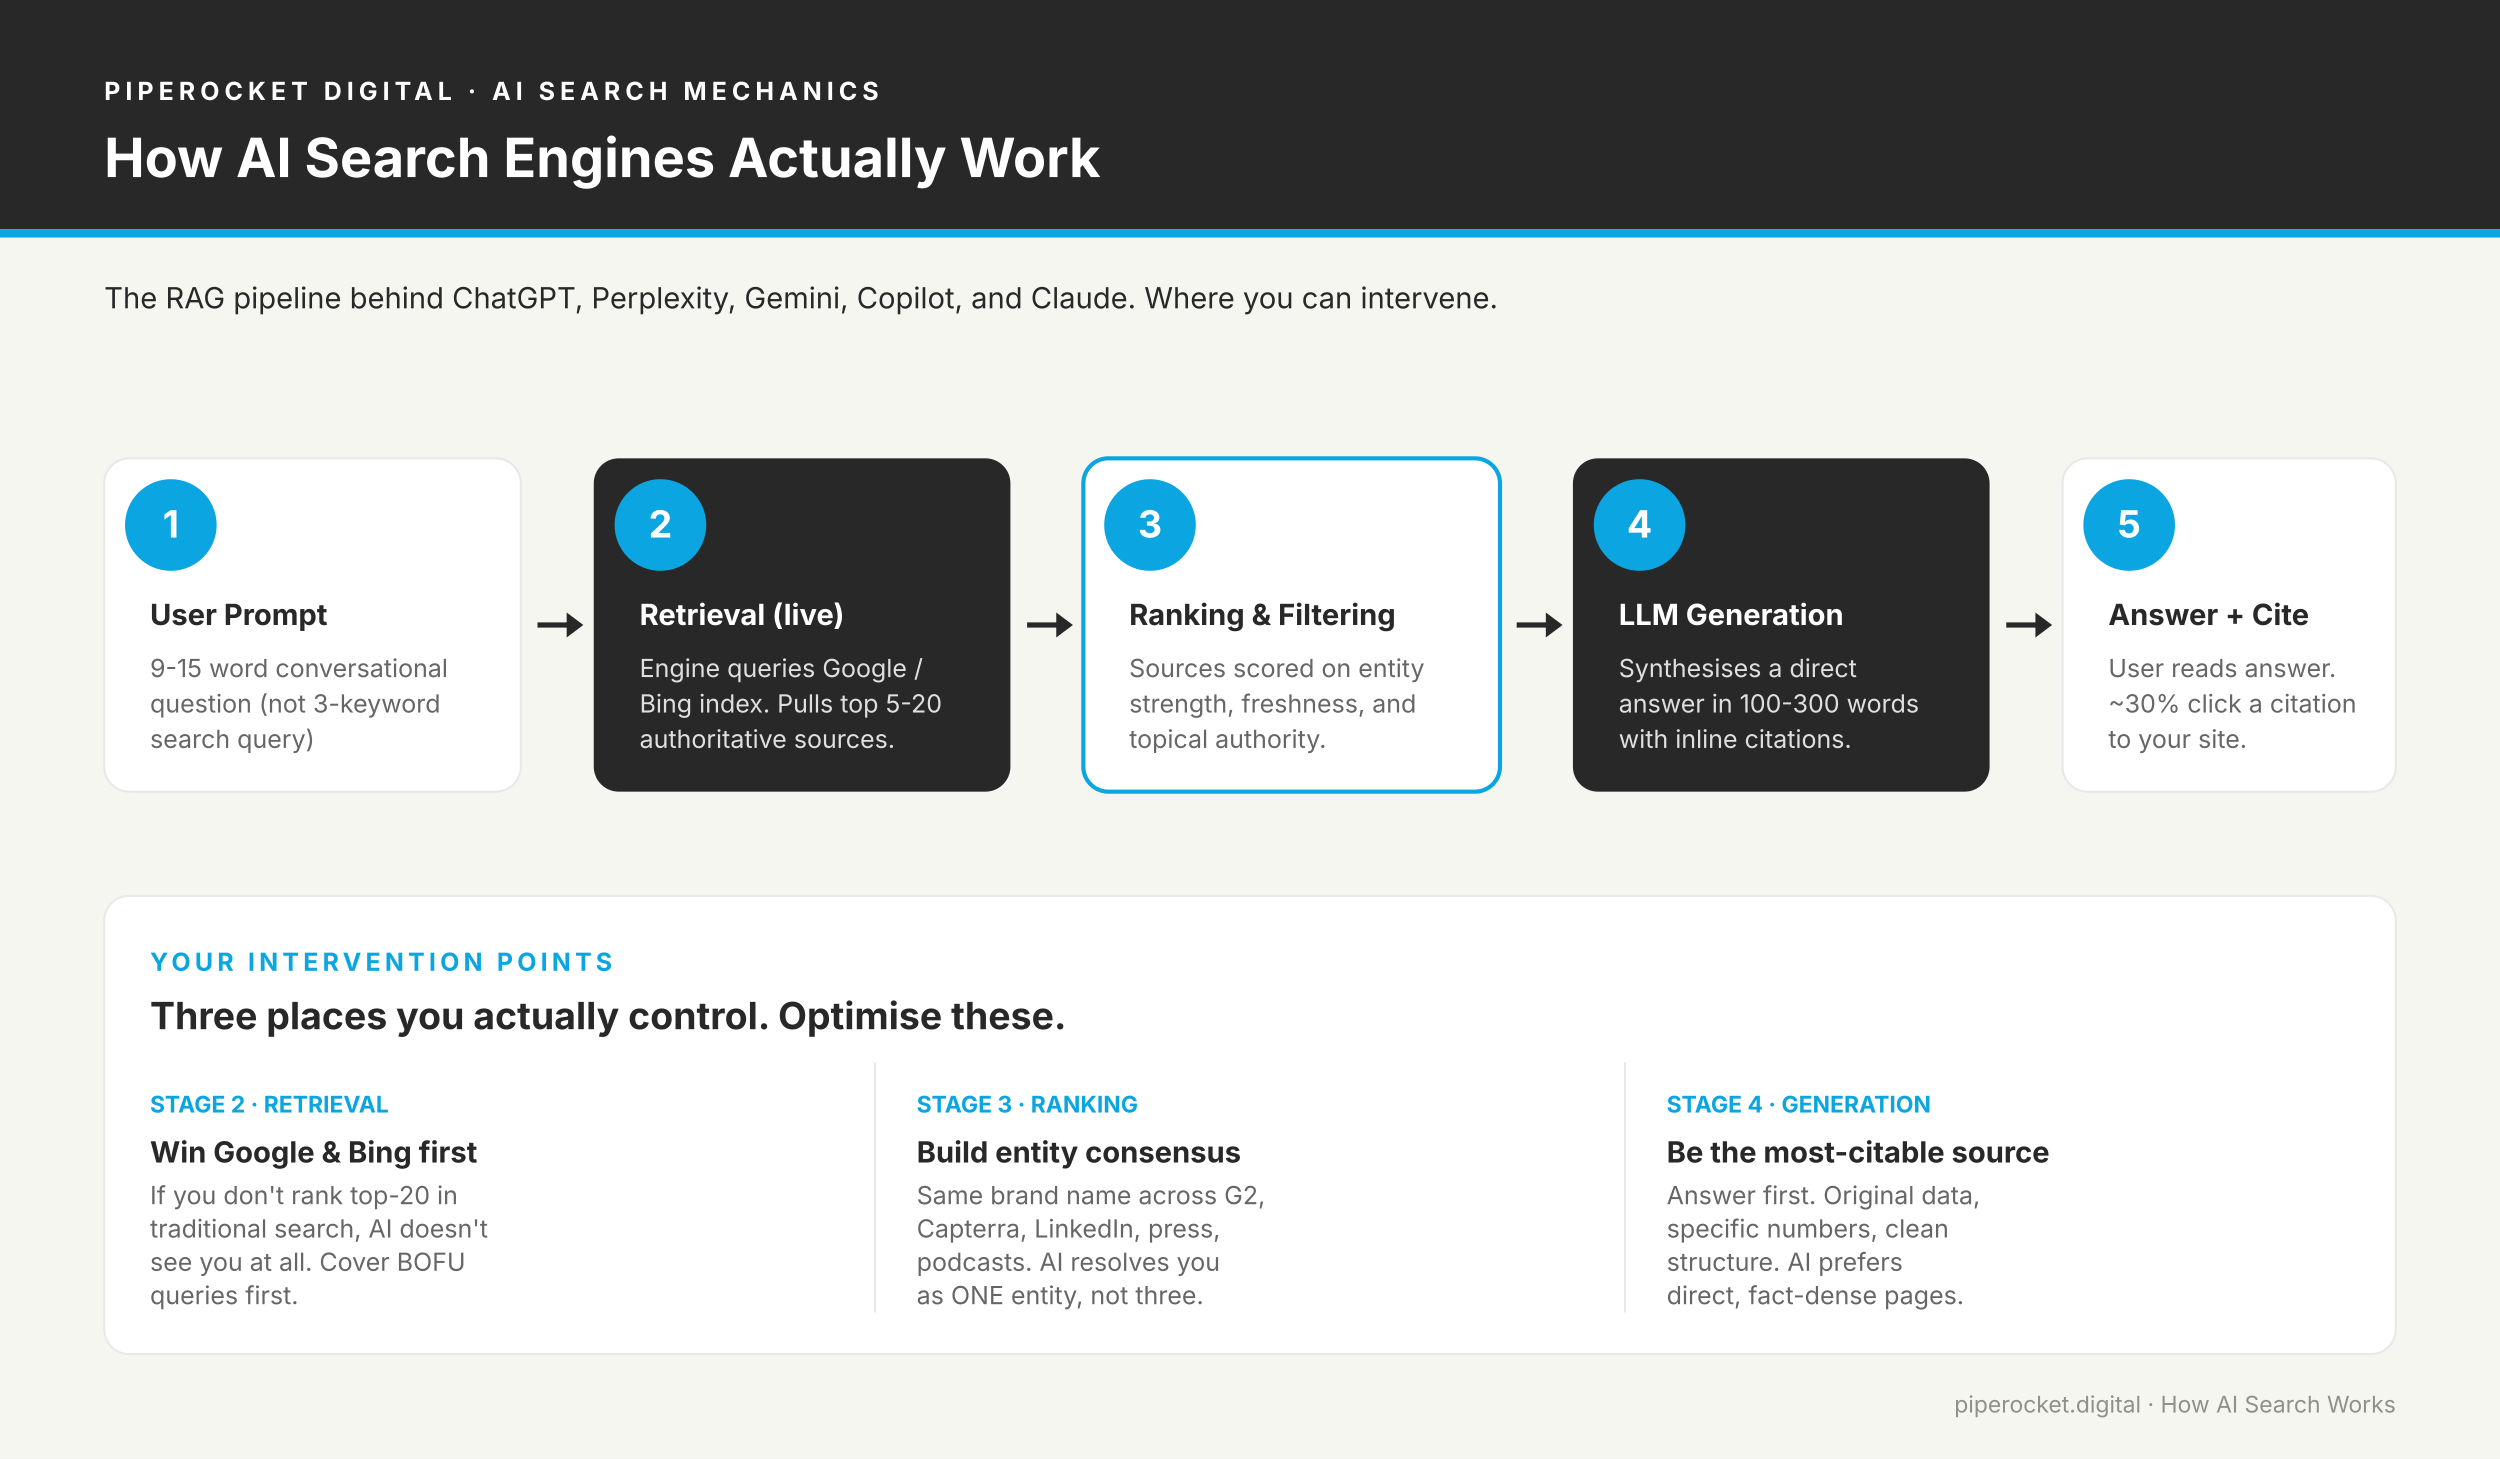
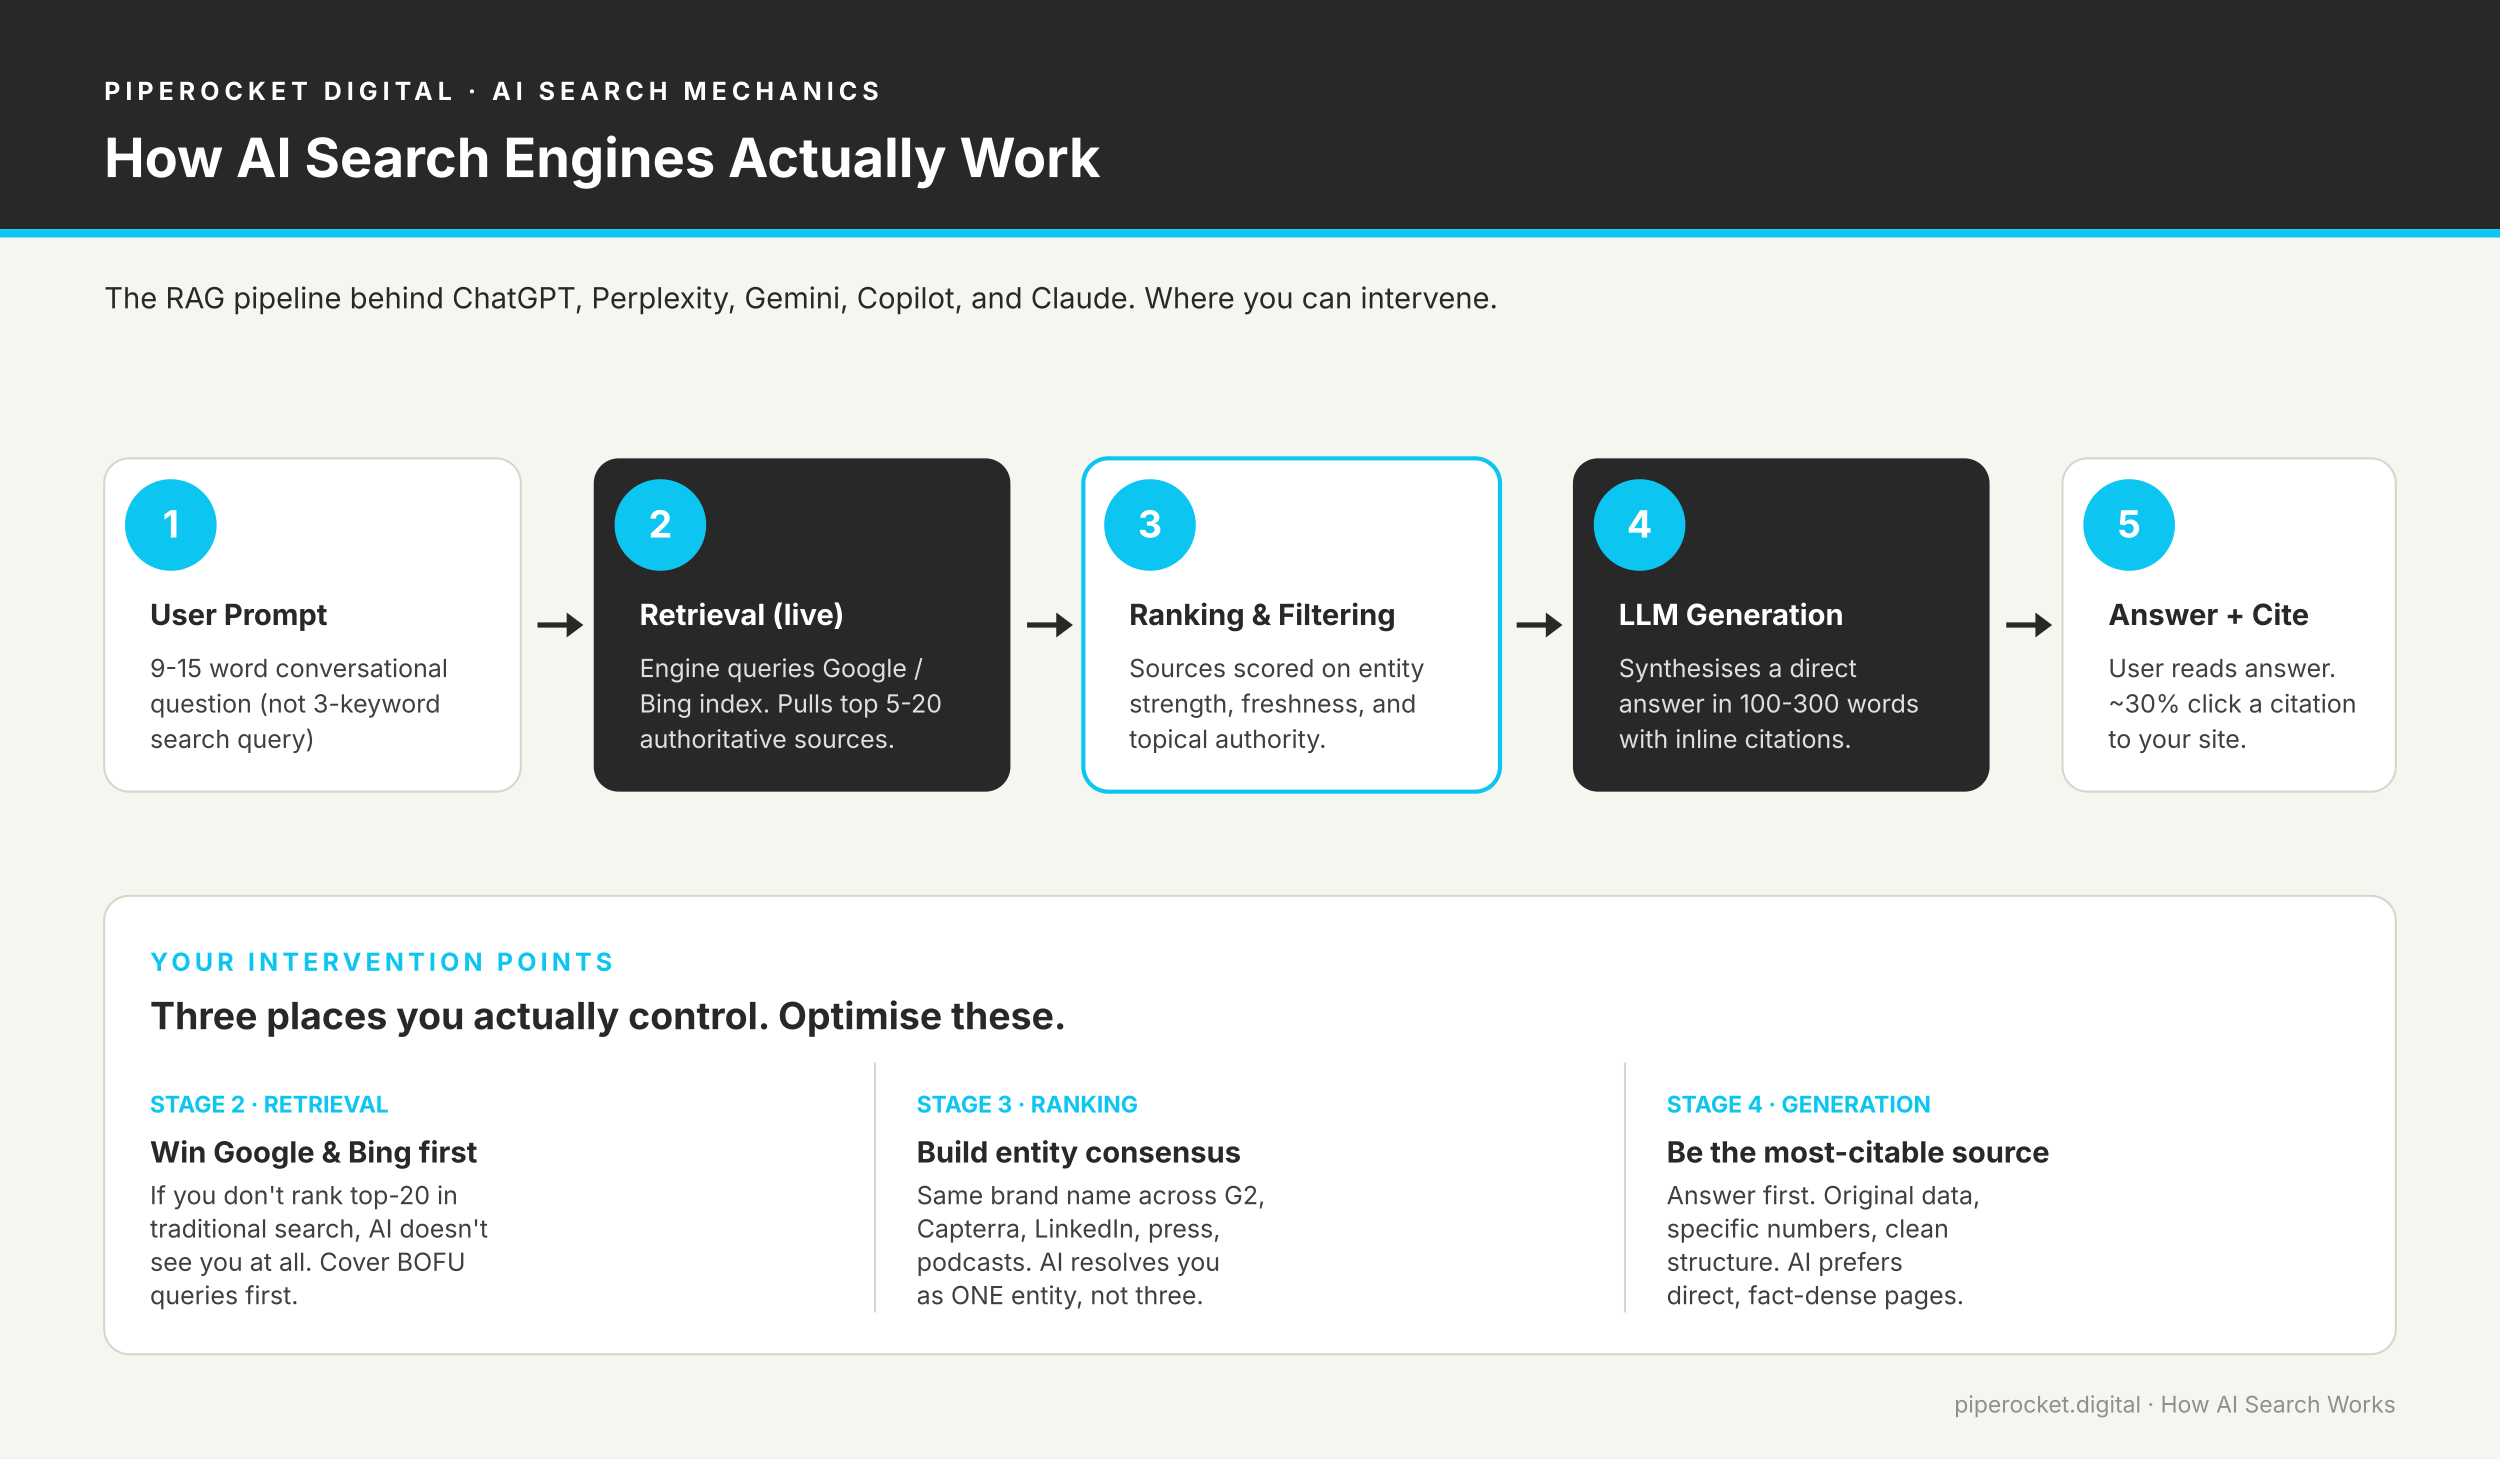
<svg xmlns="http://www.w3.org/2000/svg" viewBox="0 0 1200 700" role="img" aria-labelledby="title-ai desc-ai" font-family="Inter, -apple-system, BlinkMacSystemFont, 'Segoe UI', Arial, sans-serif">
  <rect width="1200" height="700" fill="#F6F6F1" />
  <rect x="0" y="0" width="1200" height="110" fill="#282828" />
  <text x="50" y="48" fill="#ffffff" font-size="12" font-weight="700" letter-spacing="2.4">PIPEROCKET DIGITAL · AI SEARCH MECHANICS</text>
  <text x="50" y="85" fill="#ffffff" font-size="26" font-weight="700">How AI Search Engines Actually Work</text>
-   <rect x="0" y="110" width="1200" height="4" fill="#0BA6E2" />
+   <rect x="0" y="110" width="1200" height="4" fill="#0CC6F1" />
  <text x="50" y="148" fill="#282828" font-size="14">The RAG pipeline behind ChatGPT, Perplexity, Gemini, Copilot, and Claude. Where you can intervene.</text>
  <g transform="translate(50, 220)">
-     <rect width="200" height="160" rx="12" fill="#ffffff" stroke="#E8E8E8" />
-     <circle cx="32" cy="32" r="22" fill="#0BA6E2" />
+     <rect width="200" height="160" rx="12" fill="#ffffff" stroke="#D9D5C9" />
+     <circle cx="32" cy="32" r="22" fill="#0CC6F1" />
    <text x="32" y="38" fill="#ffffff" font-size="18" font-weight="700" text-anchor="middle">1</text>
    <text x="22" y="80" fill="#282828" font-size="14" font-weight="700">User Prompt</text>
-     <text x="22" y="105" fill="#666" font-size="12">9-15 word conversational</text>
-     <text x="22" y="122" fill="#666" font-size="12">question (not 3-keyword</text>
-     <text x="22" y="139" fill="#666" font-size="12">search query)</text>
+     <text x="22" y="105" fill="#3F3F3F" font-size="12">9-15 word conversational</text>
+     <text x="22" y="122" fill="#3F3F3F" font-size="12">question (not 3-keyword</text>
+     <text x="22" y="139" fill="#3F3F3F" font-size="12">search query)</text>
  </g>
  <g transform="translate(258, 300)">
    <line x1="0" y1="0" x2="20" y2="0" stroke="#282828" stroke-width="2.5" />
    <polygon points="14,-6 22,0 14,6" fill="#282828" />
  </g>
  <g transform="translate(285, 220)">
    <rect width="200" height="160" rx="12" fill="#282828" />
-     <circle cx="32" cy="32" r="22" fill="#0BA6E2" />
+     <circle cx="32" cy="32" r="22" fill="#0CC6F1" />
    <text x="32" y="38" fill="#ffffff" font-size="18" font-weight="700" text-anchor="middle">2</text>
    <text x="22" y="80" fill="#ffffff" font-size="14" font-weight="700">Retrieval (live)</text>
    <text x="22" y="105" fill="rgba(255,255,255,0.85)" font-size="12">Engine queries Google /</text>
    <text x="22" y="122" fill="rgba(255,255,255,0.85)" font-size="12">Bing index. Pulls top 5-20</text>
    <text x="22" y="139" fill="rgba(255,255,255,0.85)" font-size="12">authoritative sources.</text>
  </g>
  <g transform="translate(493, 300)">
    <line x1="0" y1="0" x2="20" y2="0" stroke="#282828" stroke-width="2.5" />
    <polygon points="14,-6 22,0 14,6" fill="#282828" />
  </g>
  <g transform="translate(520, 220)">
-     <rect width="200" height="160" rx="12" fill="#ffffff" stroke="#0BA6E2" stroke-width="2" />
-     <circle cx="32" cy="32" r="22" fill="#0BA6E2" />
+     <rect width="200" height="160" rx="12" fill="#ffffff" stroke="#0CC6F1" stroke-width="2" />
+     <circle cx="32" cy="32" r="22" fill="#0CC6F1" />
    <text x="32" y="38" fill="#ffffff" font-size="18" font-weight="700" text-anchor="middle">3</text>
    <text x="22" y="80" fill="#282828" font-size="14" font-weight="700">Ranking &amp; Filtering</text>
-     <text x="22" y="105" fill="#666" font-size="12">Sources scored on entity</text>
-     <text x="22" y="122" fill="#666" font-size="12">strength, freshness, and</text>
-     <text x="22" y="139" fill="#666" font-size="12">topical authority.</text>
+     <text x="22" y="105" fill="#3F3F3F" font-size="12">Sources scored on entity</text>
+     <text x="22" y="122" fill="#3F3F3F" font-size="12">strength, freshness, and</text>
+     <text x="22" y="139" fill="#3F3F3F" font-size="12">topical authority.</text>
  </g>
  <g transform="translate(728, 300)">
    <line x1="0" y1="0" x2="20" y2="0" stroke="#282828" stroke-width="2.5" />
    <polygon points="14,-6 22,0 14,6" fill="#282828" />
  </g>
  <g transform="translate(755, 220)">
    <rect width="200" height="160" rx="12" fill="#282828" />
-     <circle cx="32" cy="32" r="22" fill="#0BA6E2" />
+     <circle cx="32" cy="32" r="22" fill="#0CC6F1" />
    <text x="32" y="38" fill="#ffffff" font-size="18" font-weight="700" text-anchor="middle">4</text>
    <text x="22" y="80" fill="#ffffff" font-size="14" font-weight="700">LLM Generation</text>
    <text x="22" y="105" fill="rgba(255,255,255,0.85)" font-size="12">Synthesises a direct</text>
    <text x="22" y="122" fill="rgba(255,255,255,0.85)" font-size="12">answer in 100-300 words</text>
    <text x="22" y="139" fill="rgba(255,255,255,0.85)" font-size="12">with inline citations.</text>
  </g>
  <g transform="translate(963, 300)">
    <line x1="0" y1="0" x2="20" y2="0" stroke="#282828" stroke-width="2.5" />
    <polygon points="14,-6 22,0 14,6" fill="#282828" />
  </g>
  <g transform="translate(990, 220)">
-     <rect width="160" height="160" rx="12" fill="#ffffff" stroke="#E8E8E8" />
-     <circle cx="32" cy="32" r="22" fill="#0BA6E2" />
+     <rect width="160" height="160" rx="12" fill="#ffffff" stroke="#D9D5C9" />
+     <circle cx="32" cy="32" r="22" fill="#0CC6F1" />
    <text x="32" y="38" fill="#ffffff" font-size="18" font-weight="700" text-anchor="middle">5</text>
    <text x="22" y="80" fill="#282828" font-size="14" font-weight="700">Answer + Cite</text>
-     <text x="22" y="105" fill="#666" font-size="12">User reads answer.</text>
-     <text x="22" y="122" fill="#666" font-size="12">~30% click a citation</text>
-     <text x="22" y="139" fill="#666" font-size="12">to your site.</text>
+     <text x="22" y="105" fill="#3F3F3F" font-size="12">User reads answer.</text>
+     <text x="22" y="122" fill="#3F3F3F" font-size="12">~30% click a citation</text>
+     <text x="22" y="139" fill="#3F3F3F" font-size="12">to your site.</text>
  </g>
  <g transform="translate(50, 430)">
-     <rect width="1100" height="220" rx="12" fill="#ffffff" stroke="#E8E8E8" />
-     <text x="22" y="36" fill="#0BA6E2" font-size="12" font-weight="700" letter-spacing="2">YOUR INTERVENTION POINTS</text>
+     <rect width="1100" height="220" rx="12" fill="#ffffff" stroke="#D9D5C9" />
+     <text x="22" y="36" fill="#0CC6F1" font-size="12" font-weight="700" letter-spacing="2">YOUR INTERVENTION POINTS</text>
    <text x="22" y="64" fill="#282828" font-size="18" font-weight="700">Three places you actually control. Optimise these.</text>
    <g transform="translate(22, 90)">
-       <text x="0" y="14" fill="#0BA6E2" font-size="11" font-weight="700">STAGE 2 · RETRIEVAL</text>
+       <text x="0" y="14" fill="#0CC6F1" font-size="11" font-weight="700">STAGE 2 · RETRIEVAL</text>
      <text x="0" y="38" fill="#282828" font-size="14" font-weight="700">Win Google &amp; Bing first</text>
-       <text x="0" y="58" fill="#666" font-size="12">If you don't rank top-20 in</text>
-       <text x="0" y="74" fill="#666" font-size="12">traditional search, AI doesn't</text>
-       <text x="0" y="90" fill="#666" font-size="12">see you at all. Cover BOFU</text>
-       <text x="0" y="106" fill="#666" font-size="12">queries first.</text>
+       <text x="0" y="58" fill="#3F3F3F" font-size="12">If you don't rank top-20 in</text>
+       <text x="0" y="74" fill="#3F3F3F" font-size="12">traditional search, AI doesn't</text>
+       <text x="0" y="90" fill="#3F3F3F" font-size="12">see you at all. Cover BOFU</text>
+       <text x="0" y="106" fill="#3F3F3F" font-size="12">queries first.</text>
    </g>
-     <line x1="370" y1="80" x2="370" y2="200" stroke="#E8E8E8" />
+     <line x1="370" y1="80" x2="370" y2="200" stroke="#D9D5C9" />
    <g transform="translate(390, 90)">
-       <text x="0" y="14" fill="#0BA6E2" font-size="11" font-weight="700">STAGE 3 · RANKING</text>
+       <text x="0" y="14" fill="#0CC6F1" font-size="11" font-weight="700">STAGE 3 · RANKING</text>
      <text x="0" y="38" fill="#282828" font-size="14" font-weight="700">Build entity consensus</text>
-       <text x="0" y="58" fill="#666" font-size="12">Same brand name across G2,</text>
-       <text x="0" y="74" fill="#666" font-size="12">Capterra, LinkedIn, press,</text>
-       <text x="0" y="90" fill="#666" font-size="12">podcasts. AI resolves you</text>
-       <text x="0" y="106" fill="#666" font-size="12">as ONE entity, not three.</text>
+       <text x="0" y="58" fill="#3F3F3F" font-size="12">Same brand name across G2,</text>
+       <text x="0" y="74" fill="#3F3F3F" font-size="12">Capterra, LinkedIn, press,</text>
+       <text x="0" y="90" fill="#3F3F3F" font-size="12">podcasts. AI resolves you</text>
+       <text x="0" y="106" fill="#3F3F3F" font-size="12">as ONE entity, not three.</text>
    </g>
-     <line x1="730" y1="80" x2="730" y2="200" stroke="#E8E8E8" />
+     <line x1="730" y1="80" x2="730" y2="200" stroke="#D9D5C9" />
    <g transform="translate(750, 90)">
-       <text x="0" y="14" fill="#0BA6E2" font-size="11" font-weight="700">STAGE 4 · GENERATION</text>
+       <text x="0" y="14" fill="#0CC6F1" font-size="11" font-weight="700">STAGE 4 · GENERATION</text>
      <text x="0" y="38" fill="#282828" font-size="14" font-weight="700">Be the most-citable source</text>
-       <text x="0" y="58" fill="#666" font-size="12">Answer first. Original data,</text>
-       <text x="0" y="74" fill="#666" font-size="12">specific numbers, clean</text>
-       <text x="0" y="90" fill="#666" font-size="12">structure. AI prefers</text>
-       <text x="0" y="106" fill="#666" font-size="12">direct, fact-dense pages.</text>
+       <text x="0" y="58" fill="#3F3F3F" font-size="12">Answer first. Original data,</text>
+       <text x="0" y="74" fill="#3F3F3F" font-size="12">specific numbers, clean</text>
+       <text x="0" y="90" fill="#3F3F3F" font-size="12">structure. AI prefers</text>
+       <text x="0" y="106" fill="#3F3F3F" font-size="12">direct, fact-dense pages.</text>
    </g>
  </g>
  <text x="1150" y="678" fill="rgba(40,40,40,0.5)" font-size="11" text-anchor="end">piperocket.digital · How AI Search Works</text>
</svg>
